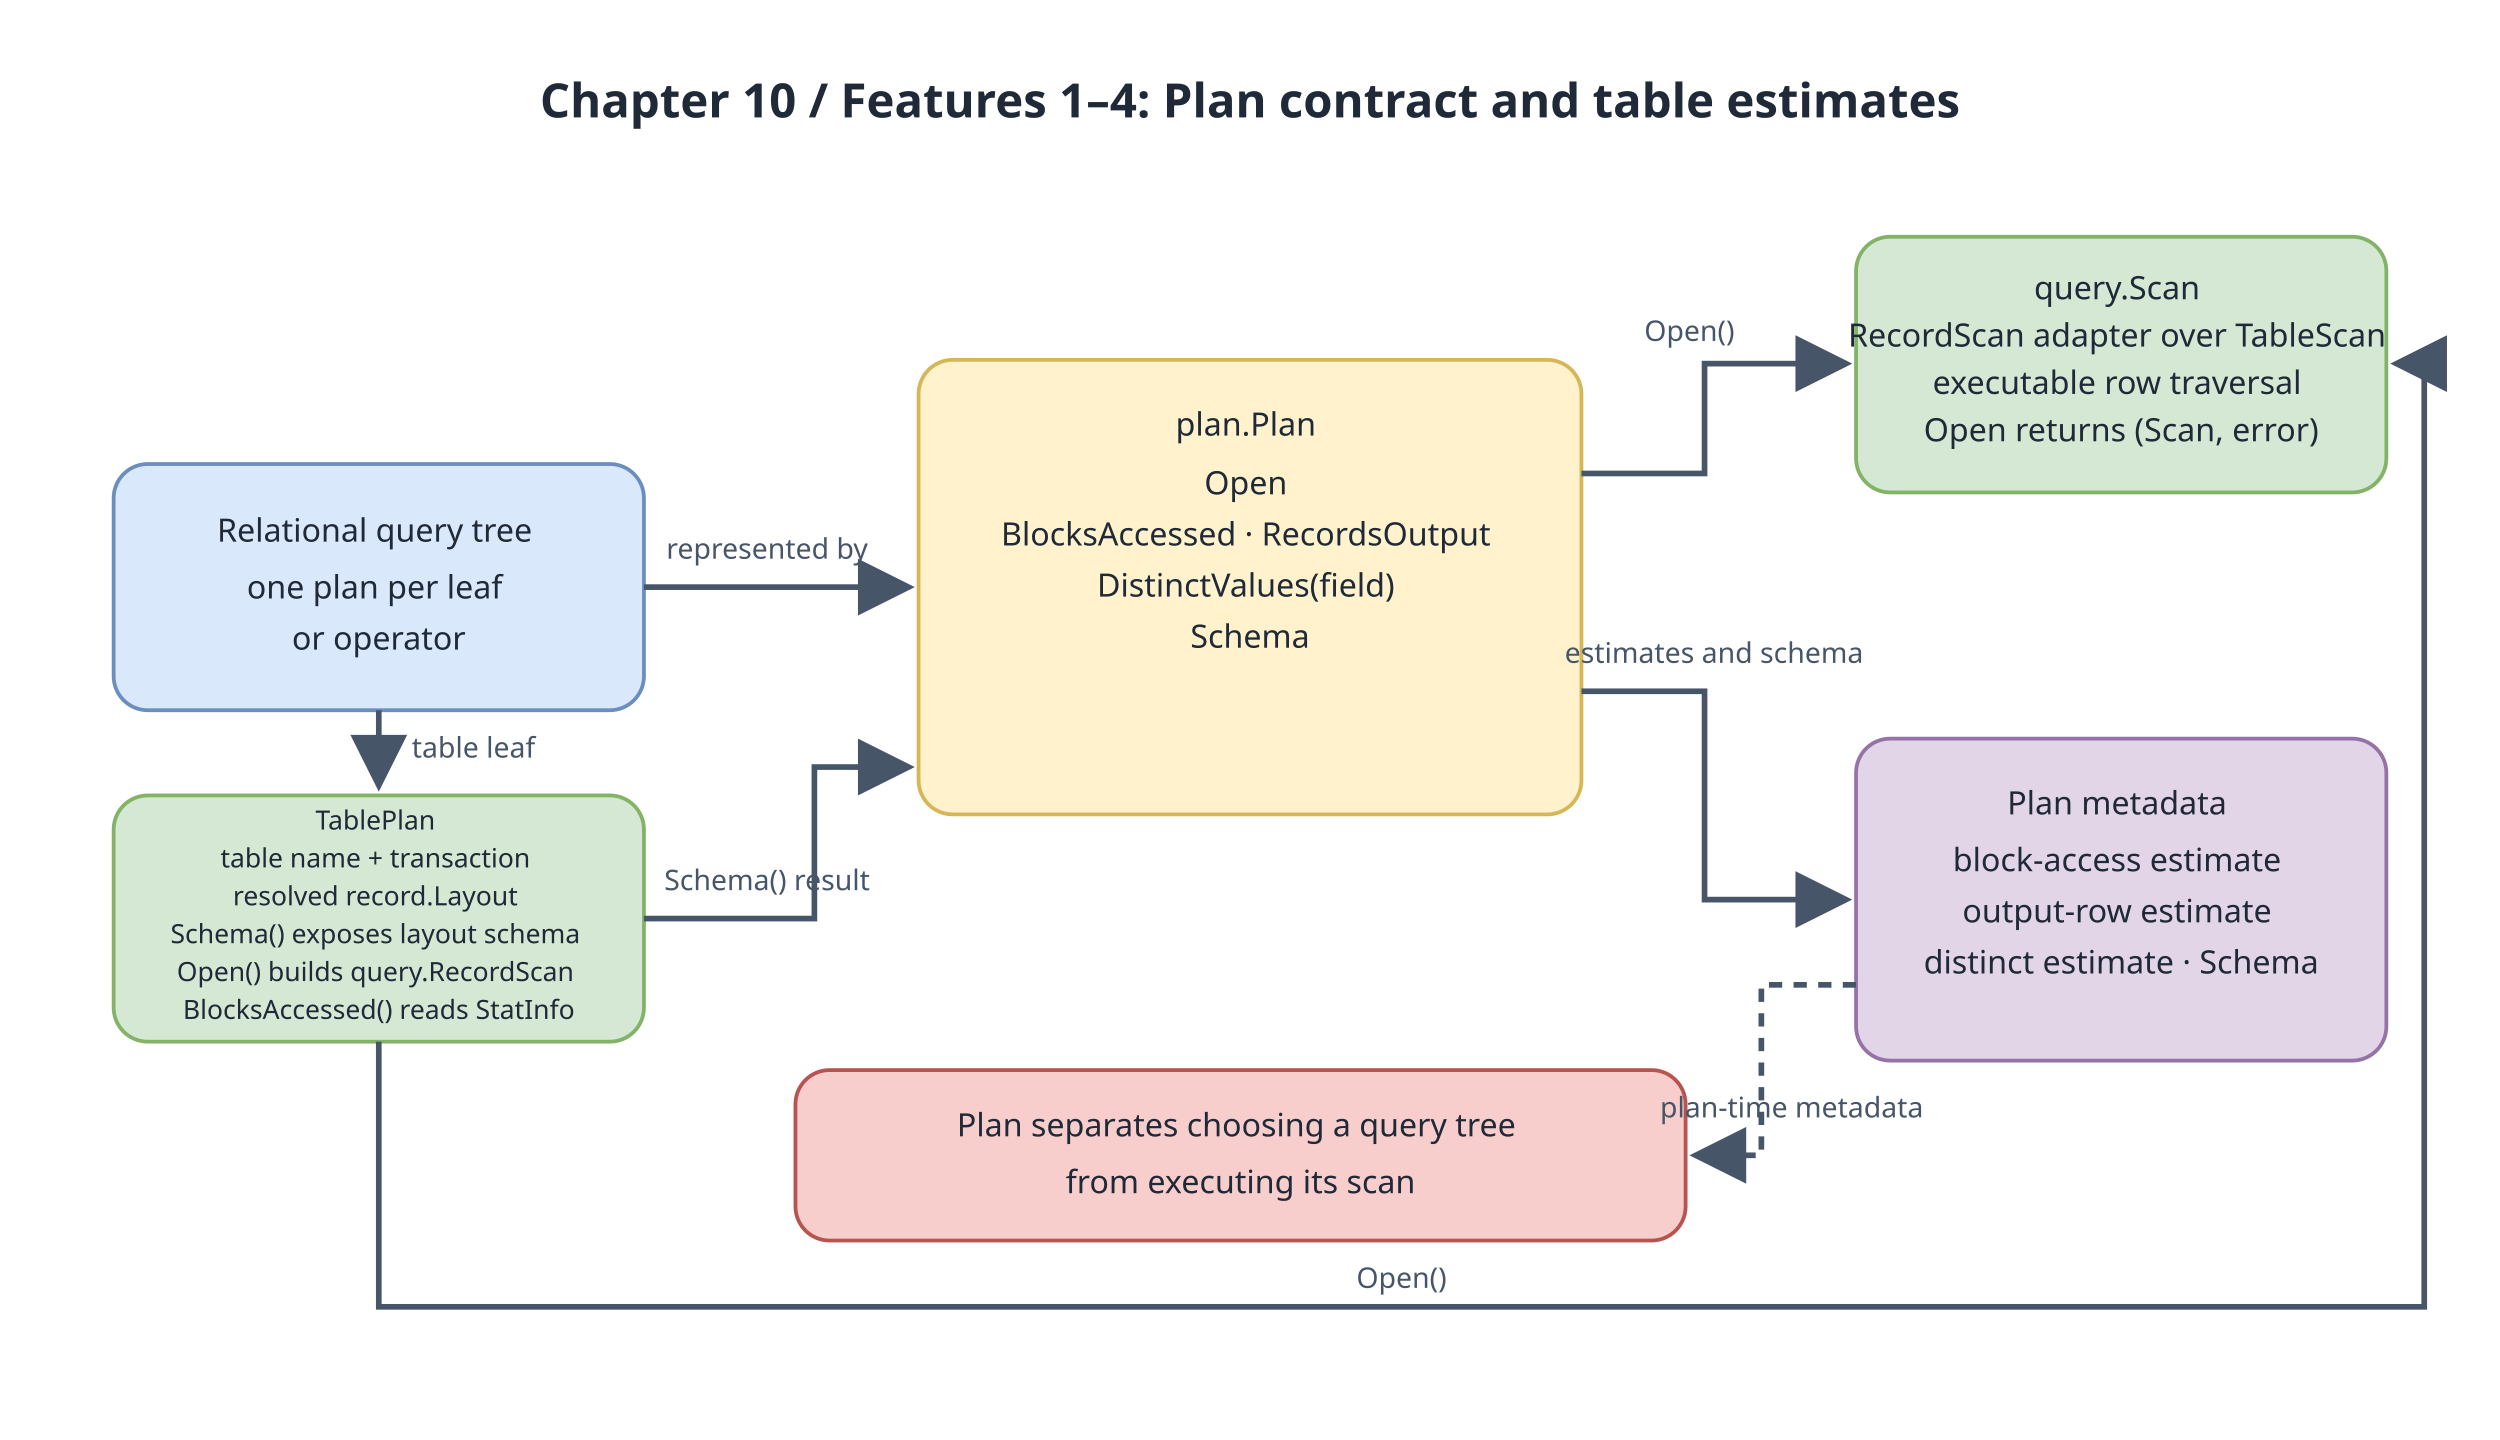
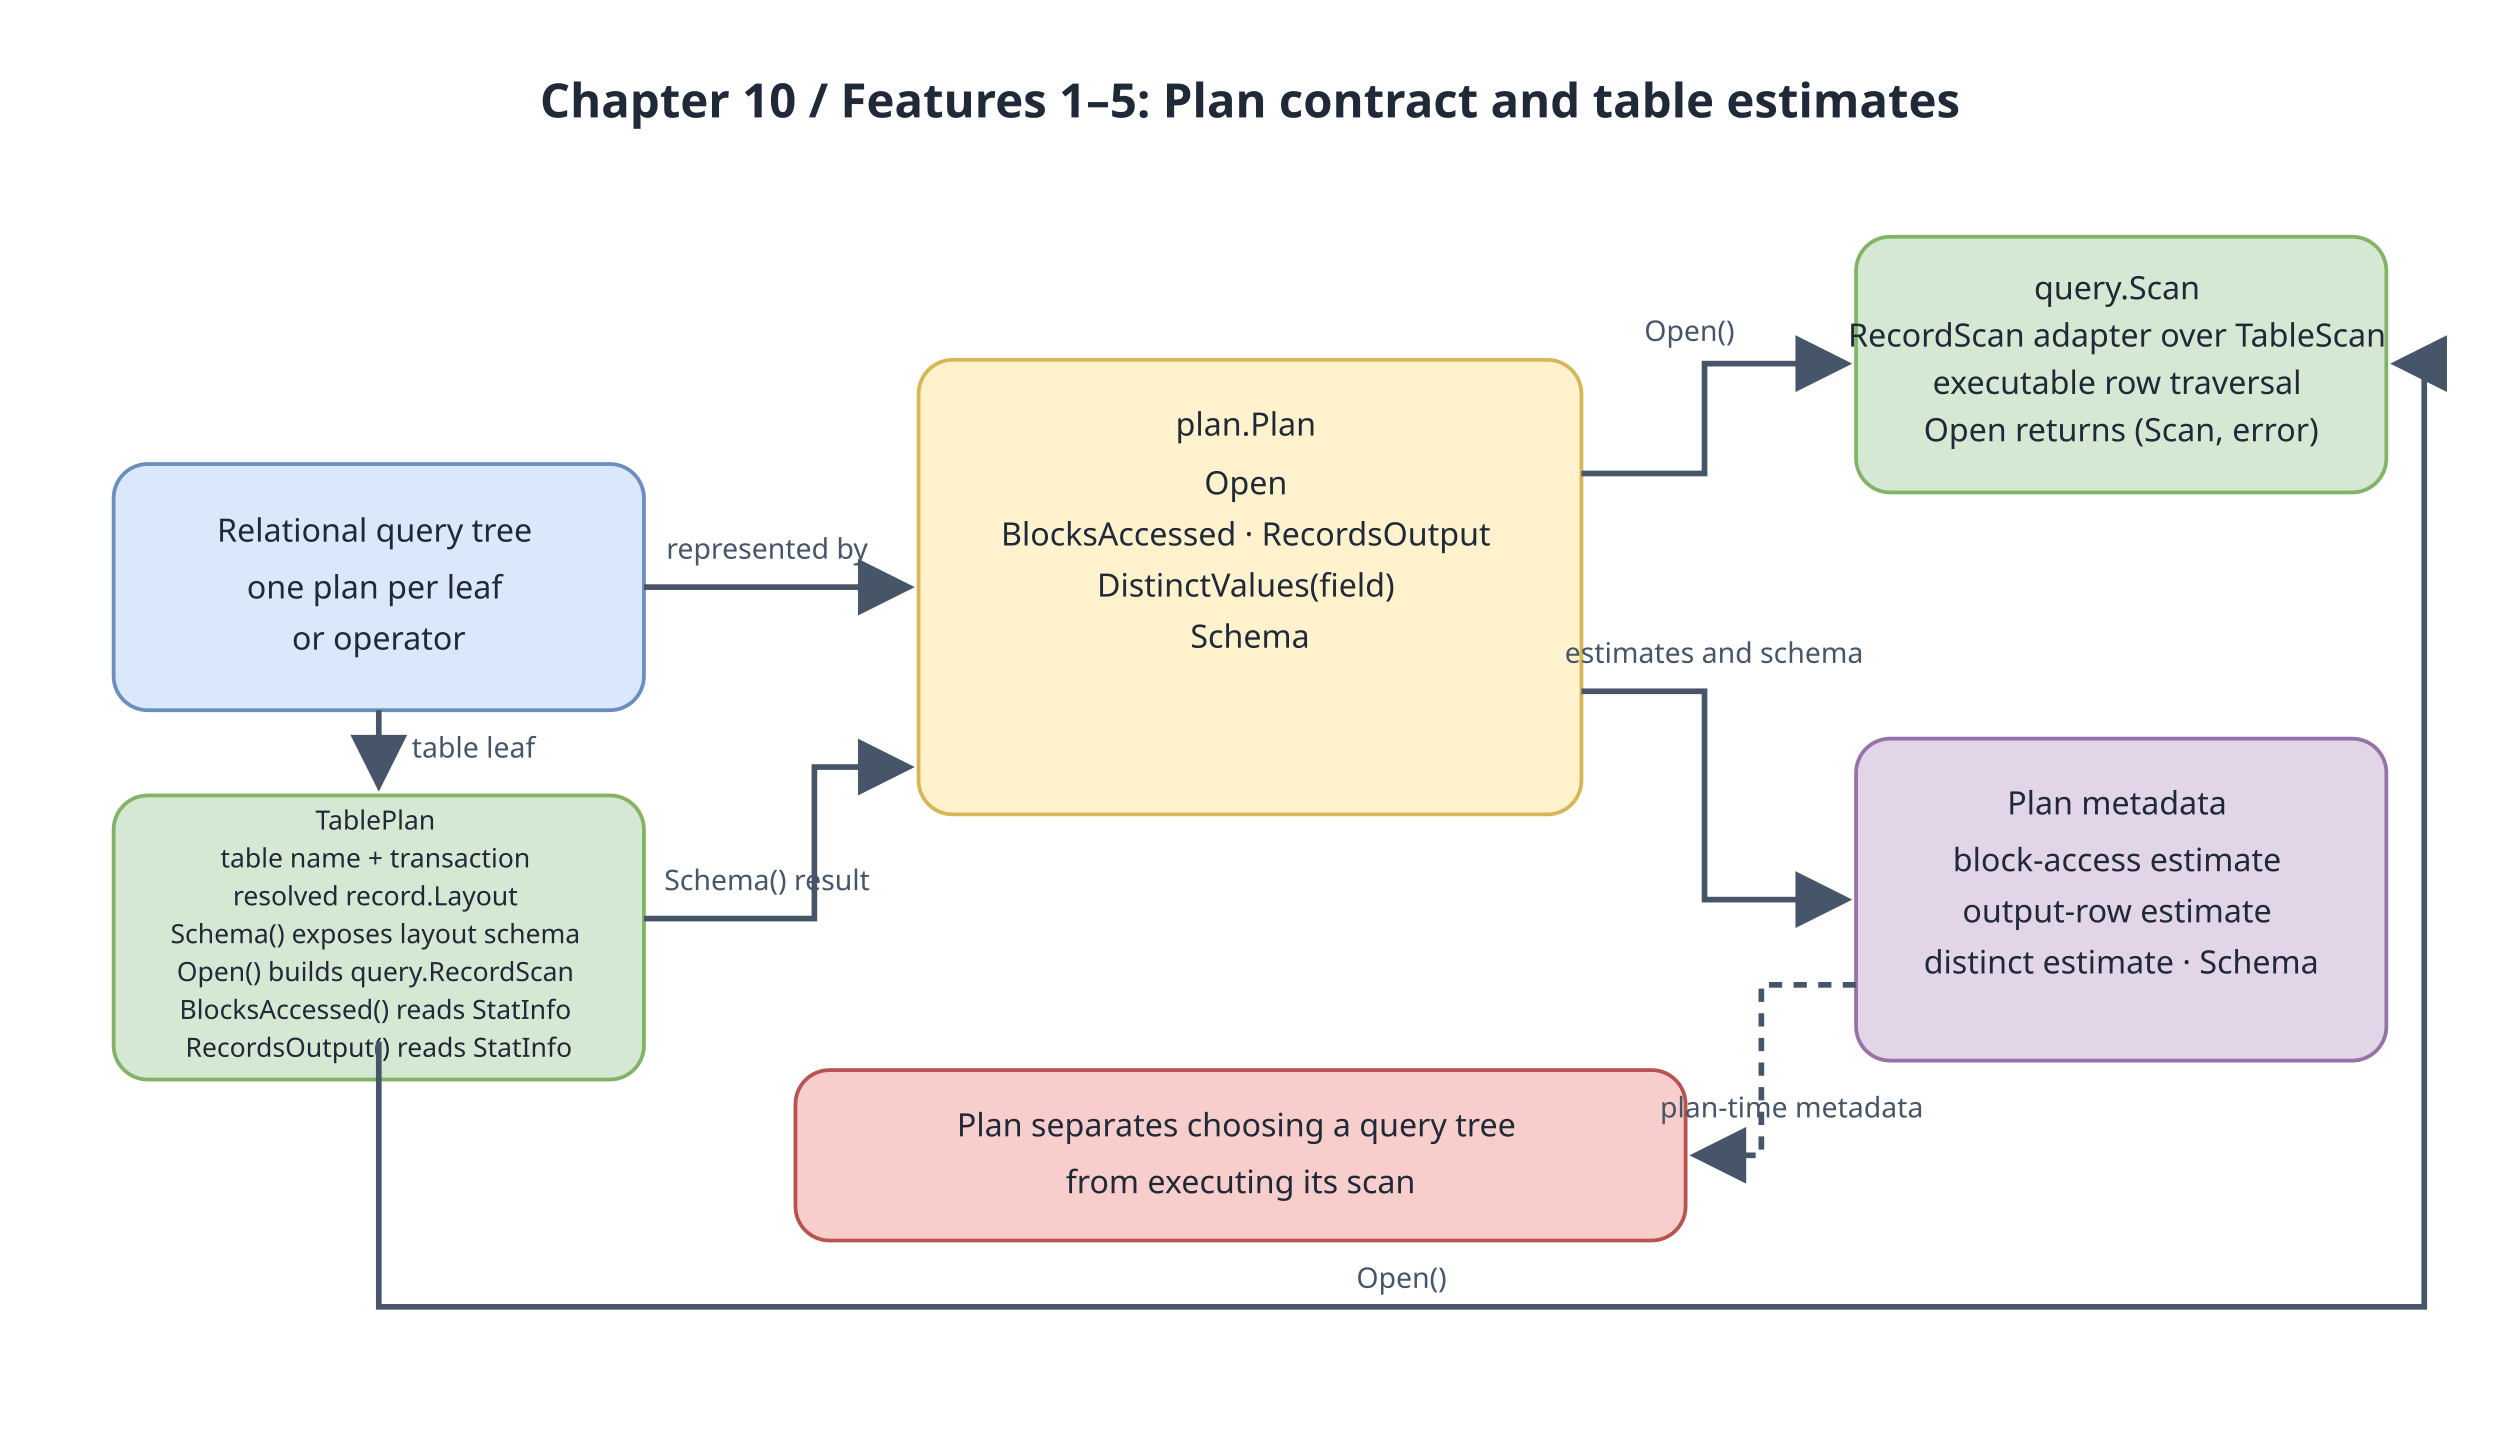
<svg xmlns="http://www.w3.org/2000/svg" width="1320" height="760" viewBox="0 0 1320 760" role="img" aria-labelledby="title description">
  <defs>
    <marker id="arrow" markerWidth="10" markerHeight="10" refX="8" refY="5" orient="auto">
      <path d="M0,0 L10,5 L0,10 z" fill="#475569" />
    </marker>
    <style>.title{font:700 25px sans-serif;fill:#1f2937}.box{stroke-width:2;rx:18;ry:18}.label{font:17px sans-serif;fill:#1f2937;text-anchor:middle}.small{font:15px sans-serif;fill:#475569;text-anchor:middle}.edge{stroke:#475569;stroke-width:3;fill:none;marker-end:url(#arrow)}</style>
  </defs>
-   <text class="title" x="660" y="62" text-anchor="middle">Chapter 10 / Features 1–4: Plan contract and table estimates</text>
+   <text class="title" x="660" y="62" text-anchor="middle">Chapter 10 / Features 1–5: Plan contract and table estimates</text>
  <rect class="box" x="60" y="245" width="280" height="130" fill="#dae8fc" stroke="#6c8ebf" />
  <text class="label" x="200" y="286">
    <tspan x="200">Relational query tree</tspan>
    <tspan x="200" dy="30">one plan per leaf</tspan>
    <tspan x="200" dy="27">or operator</tspan>
  </text>
-   <rect class="box" x="60" y="420" width="280" height="130" fill="#d5e8d4" stroke="#82b366" />
+   <rect class="box" x="60" y="420" width="280" height="150" fill="#d5e8d4" stroke="#82b366" />
  <text class="label" x="200" y="438" style="font-size:14px">
    <tspan x="200">TablePlan</tspan>
    <tspan x="200" dy="20">table name + transaction</tspan>
    <tspan x="200" dy="20">resolved record.Layout</tspan>
    <tspan x="200" dy="20">Schema() exposes layout schema</tspan>
    <tspan x="200" dy="20">Open() builds query.RecordScan</tspan>
    <tspan x="200" dy="20">BlocksAccessed() reads StatInfo</tspan>
+     <tspan x="200" dy="20">RecordsOutput() reads StatInfo</tspan>
  </text>
  <rect class="box" x="485" y="190" width="350" height="240" fill="#fff2cc" stroke="#d6b656" />
  <text class="label" x="660" y="230">
    <tspan x="660">plan.Plan</tspan>
    <tspan x="660" dy="31">Open</tspan>
    <tspan x="660" dy="27">BlocksAccessed · RecordsOutput</tspan>
    <tspan x="660" dy="27">DistinctValues(field)</tspan>
    <tspan x="660" dy="27">Schema</tspan>
  </text>
  <rect class="box" x="980" y="125" width="280" height="135" fill="#d5e8d4" stroke="#82b366" />
  <text class="label" x="1120" y="158">
    <tspan x="1120">query.Scan</tspan>
    <tspan x="1120" dy="25">RecordScan adapter over TableScan</tspan>
    <tspan x="1120" dy="25">executable row traversal</tspan>
    <tspan x="1120" dy="25">Open returns (Scan, error)</tspan>
  </text>
  <rect class="box" x="980" y="390" width="280" height="170" fill="#e1d5e7" stroke="#9673a6" />
  <text class="label" x="1120" y="430">
    <tspan x="1120">Plan metadata</tspan>
    <tspan x="1120" dy="30">block-access estimate</tspan>
    <tspan x="1120" dy="27">output-row estimate</tspan>
    <tspan x="1120" dy="27">distinct estimate · Schema</tspan>
  </text>
  <rect class="box" x="420" y="565" width="470" height="90" fill="#f8cecc" stroke="#b85450" />
  <text class="label" x="655" y="600">
    <tspan x="655">Plan separates choosing a query tree</tspan>
    <tspan x="655" dy="30">from executing its scan</tspan>
  </text>
  <path class="edge" d="M340 310 H477" />
  <text class="small" x="405" y="295">represented by</text>
  <path class="edge" d="M200 375 V412" />
  <text class="small" x="250" y="400">table leaf</text>
  <path class="edge" d="M340 485 H430 V405 H477" />
  <text class="small" x="405" y="470">Schema() result</text>
  <path class="edge" d="M200 550 V690 H1280 V192 H1268" />
  <text class="small" x="740" y="680">Open()</text>
  <path class="edge" d="M835 250 H900 V192 H972" />
  <text class="small" x="892" y="180">Open()</text>
  <path class="edge" d="M835 365 H900 V475 H972" />
  <text class="small" x="905" y="350">estimates and schema</text>
  <path class="edge" d="M980 520 H930 V610 H898" stroke-dasharray="7 6" />
  <text class="small" x="946" y="590">plan-time metadata</text>
</svg>
